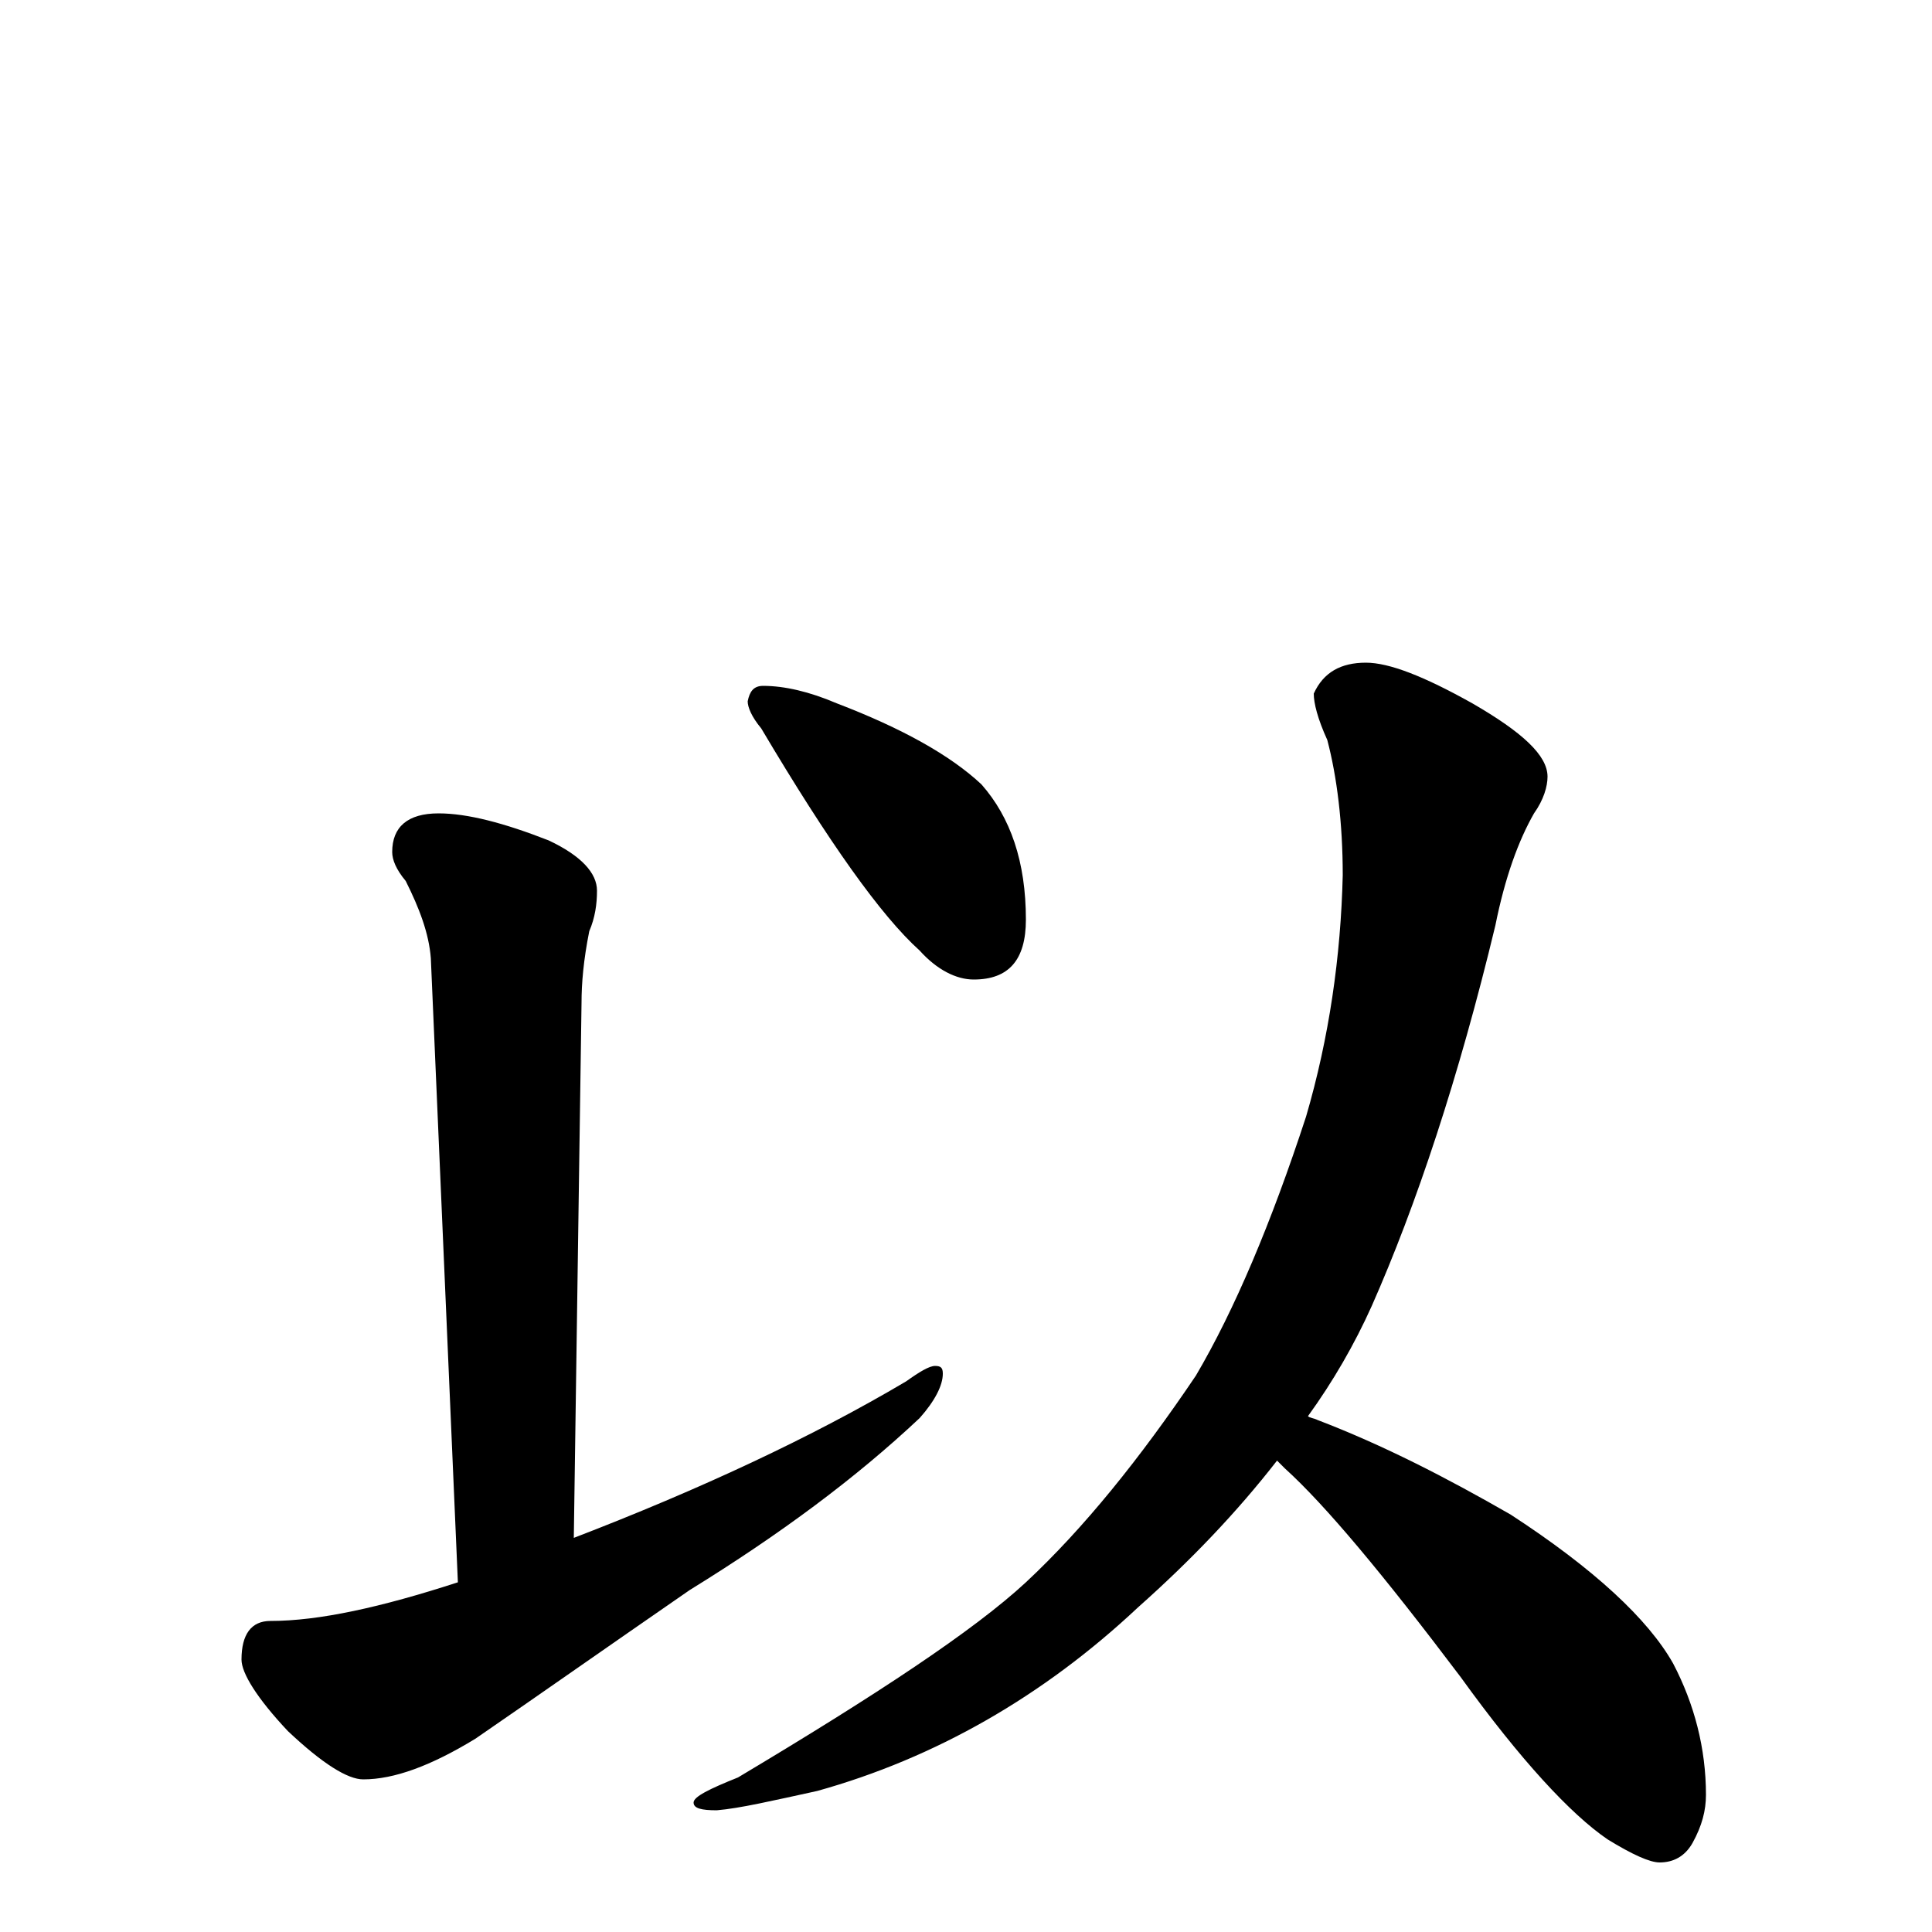
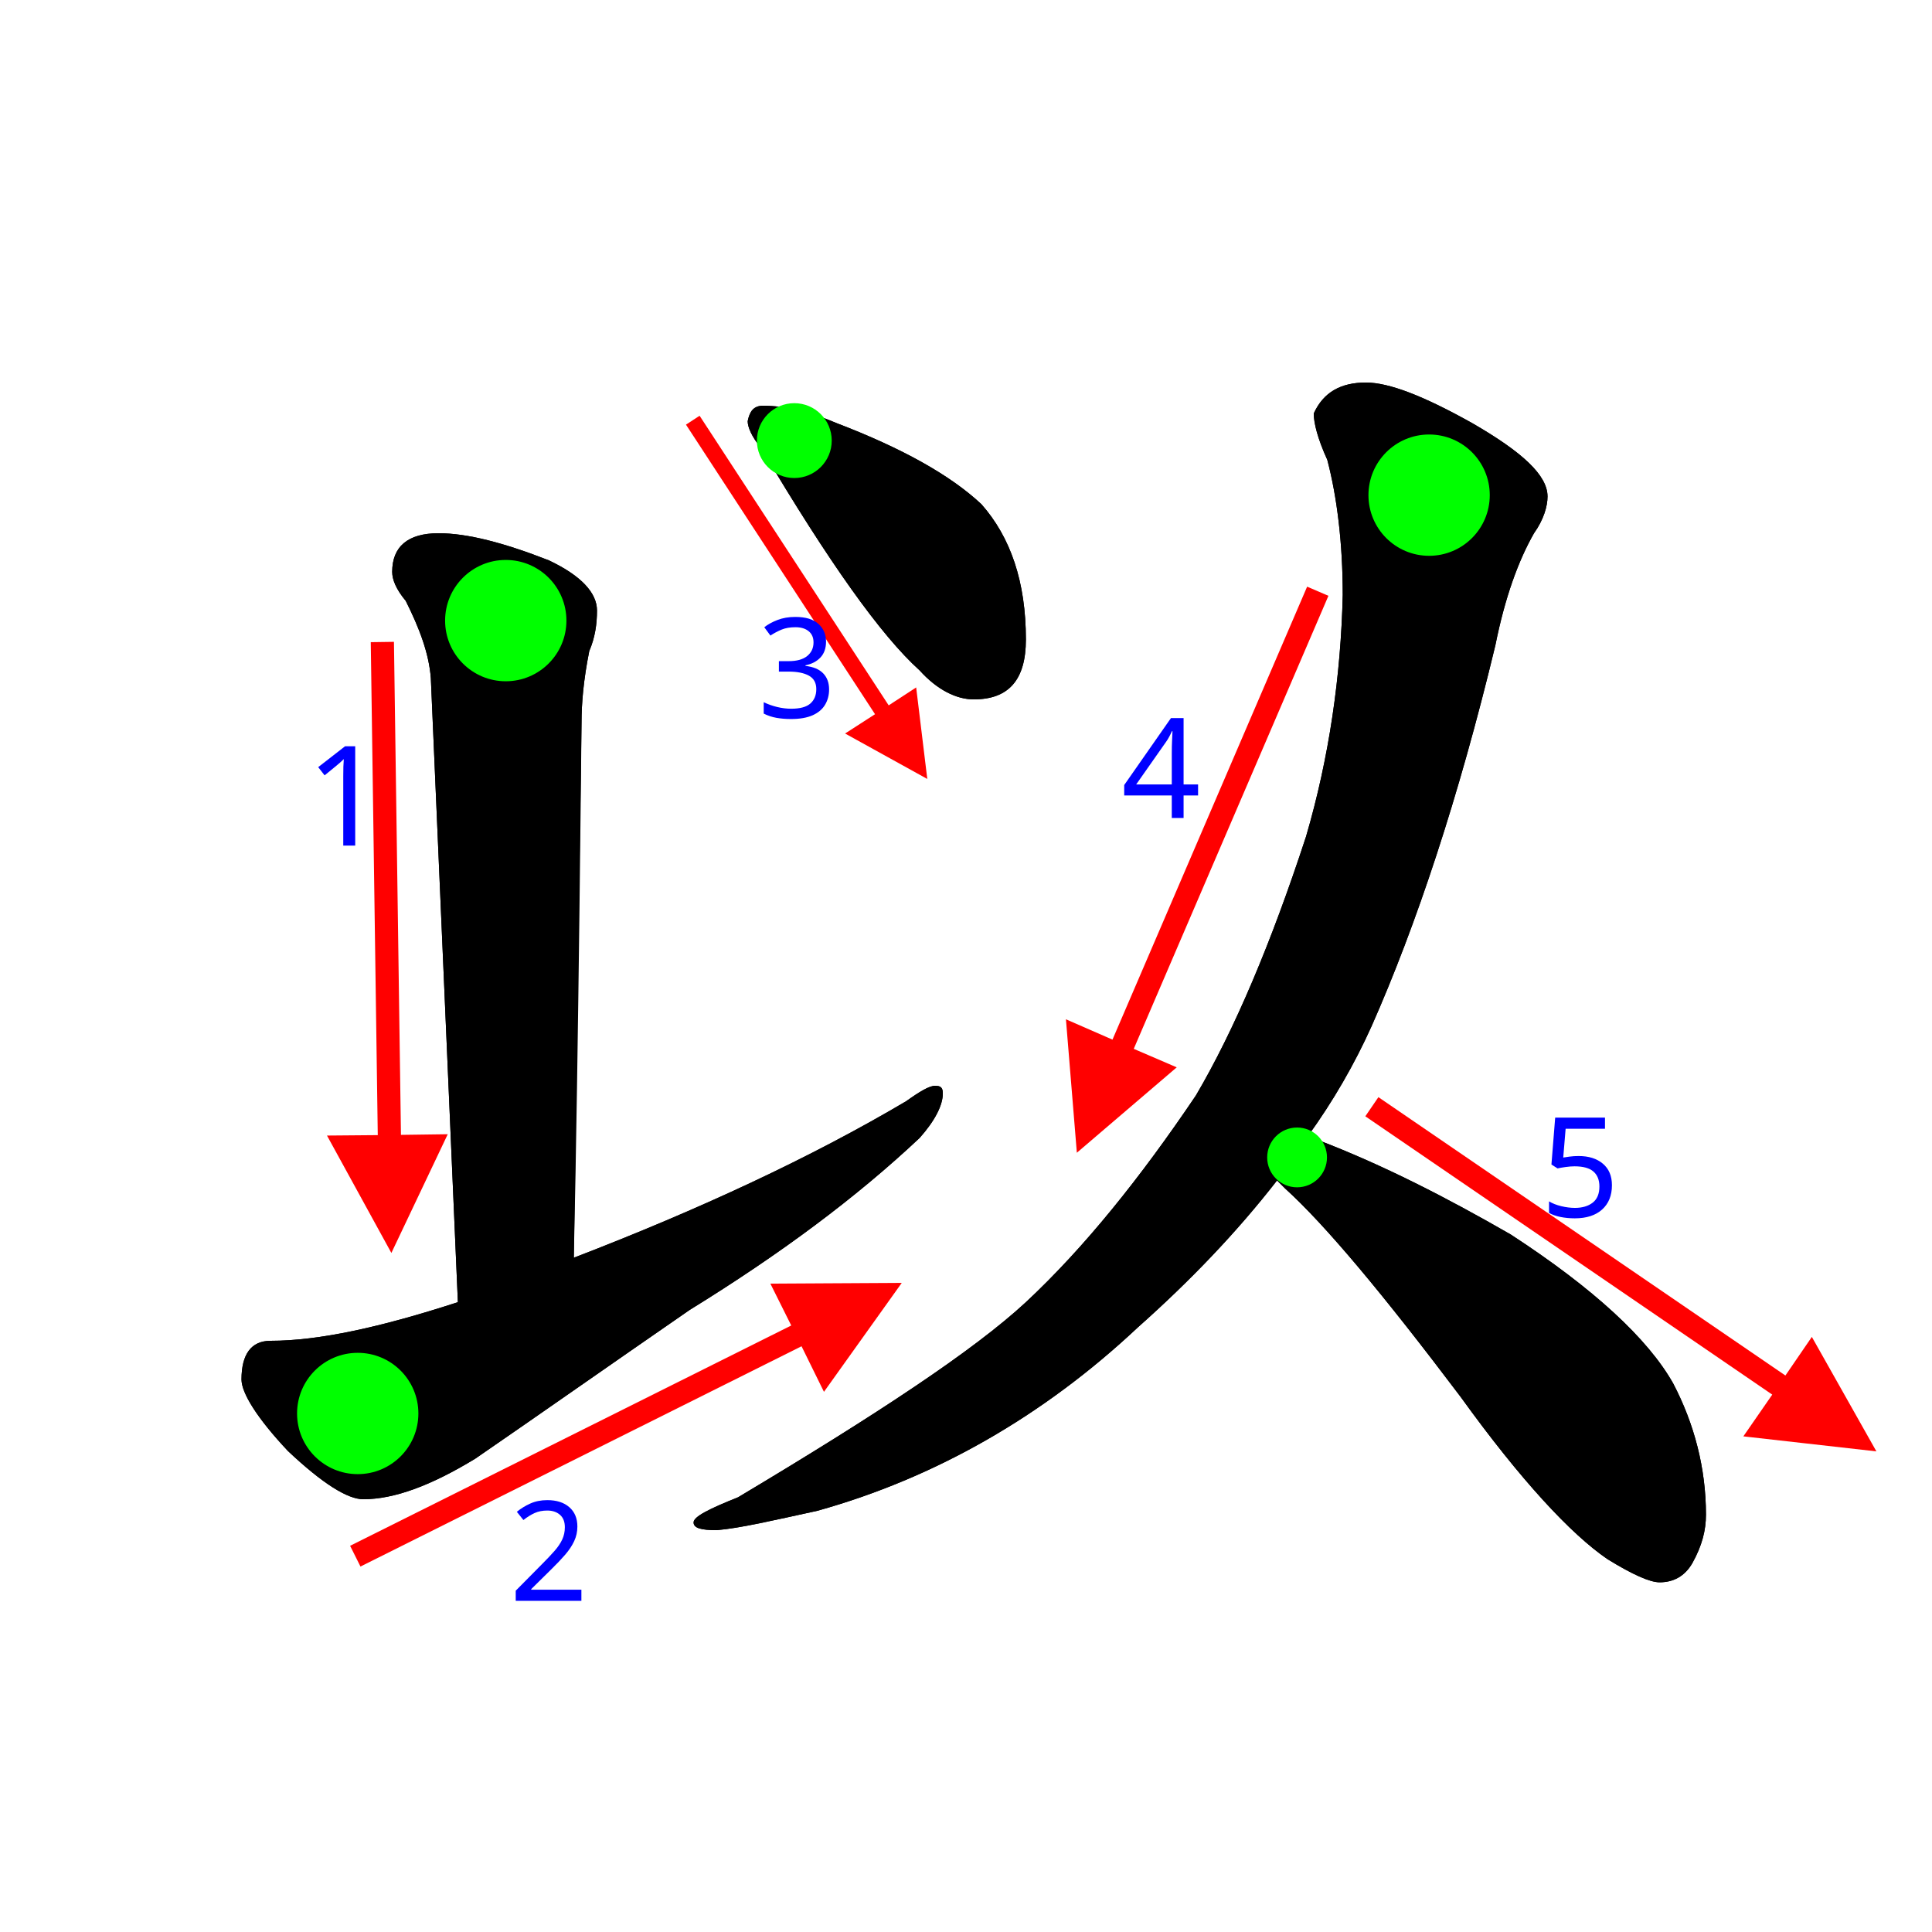
- <svg xmlns="http://www.w3.org/2000/svg" version="1.1" id="Layer_1" x="0px" y="145px" width="1000px" height="1000px" viewBox="0 0 1000 1000" enable-background="new 0 0 1000 1000" xml:space="preserve">
+ <svg xmlns="http://www.w3.org/2000/svg" version="1.1" x="0px" y="0px" width="1000px" height="1000px" viewBox="0 0 1000 1000" enable-background="new 0 0 1000 1000" xml:space="preserve">
  <g id="Layer_1">
-     <path id="glyph" transform="matrix(1 0 0 -1 0 1000)" d="M227,579C242,579 261,574 284,565C301,557 309,548 309,539C309,532 308,525 305,518C302,503 301,491 301,481l-4,-277C362,229 420,256 469,285C476,290 481,293 484,293C487,293 488,292 488,289C488,283 484,275 476,266C443,235 404,206 357,177C315,148 278,122 246,100C223,86 204,79 188,79C180,79 167,87 149,104C133,121 125,134 125,141C125,154 130,161 140,161C165,161 197,168 237,181l-14,323C222,517 217,530 210,544C205,550 203,555 203,559C203,572 211,579 227,579M395,645C406,645 419,642 433,636C467,623 492,609 508,594C523,577 531,554 531,524C531,503 522,493 504,493C495,493 485,498 476,508C456,526 429,564 394,623C389,629 387,634 387,637C388,642 390,645 395,645M707,657C719,657 737,650 762,636C788,621 801,609 801,598C801,593 799,586 794,579C786,565 779,546 774,521C755,442 733,376 710,324C701,304 690,285 677,267C678,266 680,266 682,265C716,252 749,235 782,216C825,188 853,162 866,139C877,118 883,95 883,71C883,63 881,55 876,46C872,39 866,36 859,36C854,36 845,40 832,48C813,61 787,89 756,132C716,185 686,221 665,240C664,241 662,243 661,244C640,217 616,192 589,168C540,122 484,90 423,73C400,68 383,64 371,63C363,63 359,64 359,67C359,70 367,74 382,80C454,123 504,156 531,181C561,209 590,245 619,288C639,322 658,367 676,422C688,463 694,505 695,547C695,574 692,598 687,617C682,628 680,636 680,641C685,652 694,657 707,657z" />
+     <path id="glyph" d="M227,276c15,0,34,5,57,14c17,8,25,17,25,26c0,7-1,14-4,21c-3,15-4,27-4,37l-4,277c65-25,123-52,172-81   c7-5,12-8,15-8s4,1,4,4c0,6-4,14-12,23c-33,31-72,60-119,89c-42,29-79,55-111,77c-23,14-42,21-58,21c-8,0-21-8-39-25   c-16-17-24-30-24-37c0-13,5-20,15-20c25,0,57-7,97-20l-14-323c-1-13-6-26-13-40c-5-6-7-11-7-15C203,283,211,276,227,276 M395,210   c11,0,24,3,38,9c34,13,59,27,75,42c15,17,23,40,23,70c0,21-9,31-27,31c-9,0-19-5-28-15c-20-18-47-56-82-115c-5-6-7-11-7-14   C388,213,390,210,395,210 M707,198c12,0,30,7,55,21c26,15,39,27,39,38c0,5-2,12-7,19c-8,14-15,33-20,58c-19,79-41,145-64,197   c-9,20-20,39-33,57c1,1,3,1,5,2c34,13,67,30,100,49c43,28,71,54,84,77c11,21,17,44,17,68c0,8-2,16-7,25c-4,7-10,10-17,10   c-5,0-14-4-27-12c-19-13-45-41-76-84c-40-53-70-89-91-108c-1-1-3-3-4-4c-21,27-45,52-72,76c-49,46-105,78-166,95c-23,5-40,9-52,10   c-8,0-12-1-12-4s8-7,23-13c72-43,122-76,149-101c30-28,59-64,88-107c20-34,39-79,57-134c12-41,18-83,19-125c0-27-3-51-8-70   c-5-11-7-19-7-24C685,203,694,198,707,198z" />
+   </g>
+   <g id="Layer_2_1_">
+     <path id="Stroke_4_" d="M227,276c15,0,34,5,57,14c17,8,25,17,25,26c0,7-1,14-4,21c-3,15-4,27-4,37c0,0-1.565,171.266-4,277   s-58.279,86.254-60,23c-2.175-51.032-14-323-14-323c-1-13-6-26-13-40c-5-6-7-11-7-15C203,283,211,276,227,276" />
+     <circle id="Start_Mark" fill="#00FF00" cx="261.781" cy="321.225" r="31.395" />
+     <polyline id="Arrow" fill="#FF0000" stroke="#FF0000" stroke-width="12" points="197.908,332.299 201.619,593.489 179.338,593.676    202.192,635.346 222.199,593.208 201.619,593.489  " />
+     <text transform="matrix(1 0 0 1 158.2947 437.6807)" fill="#0000FF" font-family="'MyriadPro-Regular'" font-size="72">1</text>
+   </g>
+   <g id="Layer_3_1_">
+     <path id="Stroke_3_" d="M297,651c65-25,123-52,172-81c7-5,12-8,15-8s4,1,4,4c0,6-4,14-12,23c-33,31-72,60-119,89   c-42,29-79,55-111,77c-23,14-42,21-58,21c-8,0-21-8-39-25c-16-17-24-30-24-37c0-13,5-20,15-20c25,0,57-7,97-20L297,651z" />
+     <circle id="Start_Mark_1_" fill="#00FF00" cx="185.157" cy="731.614" r="31.396" />
+     <polyline id="Arrow_1_" fill="#FF0000" stroke="#FF0000" stroke-width="12" points="183.898,805.471 417.593,688.761    427.431,708.753 455.052,670.078 408.406,670.342 417.593,688.761  " />
+     <text transform="matrix(1 0 0 1 263.4895 828.5898)" fill="#0000FF" font-family="'MyriadPro-Regular'" font-size="72">2</text>
+   </g>
+   <g id="Layer_4_1_">
+     <path id="Stroke_2_" d="M395,210c11,0,24,3,38,9c34,13,59,27,75,42c15,17,23,40,23,70c0,21-9,31-27,31c-9,0-19-5-28-15   c-20-18-47-56-82-115c-5-6-7-11-7-14C388,213,390,210,395,210" />
+     <circle id="Start_Mark_2_" fill="#00FF00" cx="411.132" cy="228.054" r="19.371" />
+     <polyline id="Arrow_2_" fill="#FF0000" stroke="#FF0000" stroke-width="8.418" points="358.584,217.49 458.754,370.919    445.616,379.387 474.792,395.515 470.847,363.034 458.754,370.919  " />
+     <text transform="matrix(1 0 0 1 392.0613 371.4468)" fill="#0000FF" font-family="'MyriadPro-Regular'" font-size="72">3</text>
+   </g>
+   <g id="Layer_5_1_">
+     <path id="Stroke_1_" d="M661,611c-21,27-45,52-72,76c-49,46-105,78-166,95c-23,5-40,9-52,10c-8,0-12-1-12-4s8-7,23-13   c72-43,122-76,149-101c30-28,59-64,88-107c20-34,39-79,57-134c12-41,18-83,19-125c0-27-3-51-8-70c-5-11-7-19-7-24c5-11,14-16,27-16   c12,0,30,7,55,21c26,15,39,27,39,38c0,5-2,12-7,19c-8,14-15,33-20,58c-19,79-41,145-64,197c-9,20-20,39-33,57L661,611z" />
+     <circle id="Start_Mark_3_" fill="#00FF00" cx="739.704" cy="256.29" r="31.395" />
+     <polyline id="Arrow_3_" fill="#FF0000" stroke="#FF0000" stroke-width="12" points="682.079,306.024 578.947,546.02    558.527,537.103 562.4,584.471 597.852,554.156 578.947,546.02  " />
+     <text transform="matrix(1 0 0 1 580.3728 423.395)" fill="#0000FF" font-family="'MyriadPro-Regular'" font-size="72">4</text>
+   </g>
+   <g id="Layer_6_1_">
+     <path id="Stroke" d="M677,588c5,2,3,1,5,2c34,13,67,30,100,49c43,28,71,54,84,77c11,21,17,44,17,68c0,8-2,16-7,25c-4,7-10,10-17,10   c-5,0-14-4-27-12c-19-13-45-41-76-84c-40-53-70-89-91-108c-1-1-3-3-4-4C661,611,645.214,578.812,677,588z" />
+     <circle id="Start_Mark_4_" fill="#00FF00" cx="671.365" cy="599.08" r="15.475" />
+     <polyline id="Arrow_4_" fill="#FF0000" stroke="#FF0000" stroke-width="12" points="710.075,572.838 925.685,720.302    913.001,738.621 960.226,743.952 937.314,703.319 925.685,720.302  " />
+     <text transform="matrix(1 0 0 1 797.2556 629.8887)" fill="#0000FF" font-family="'MyriadPro-Regular'" font-size="72">5</text>
  </g>
</svg>
